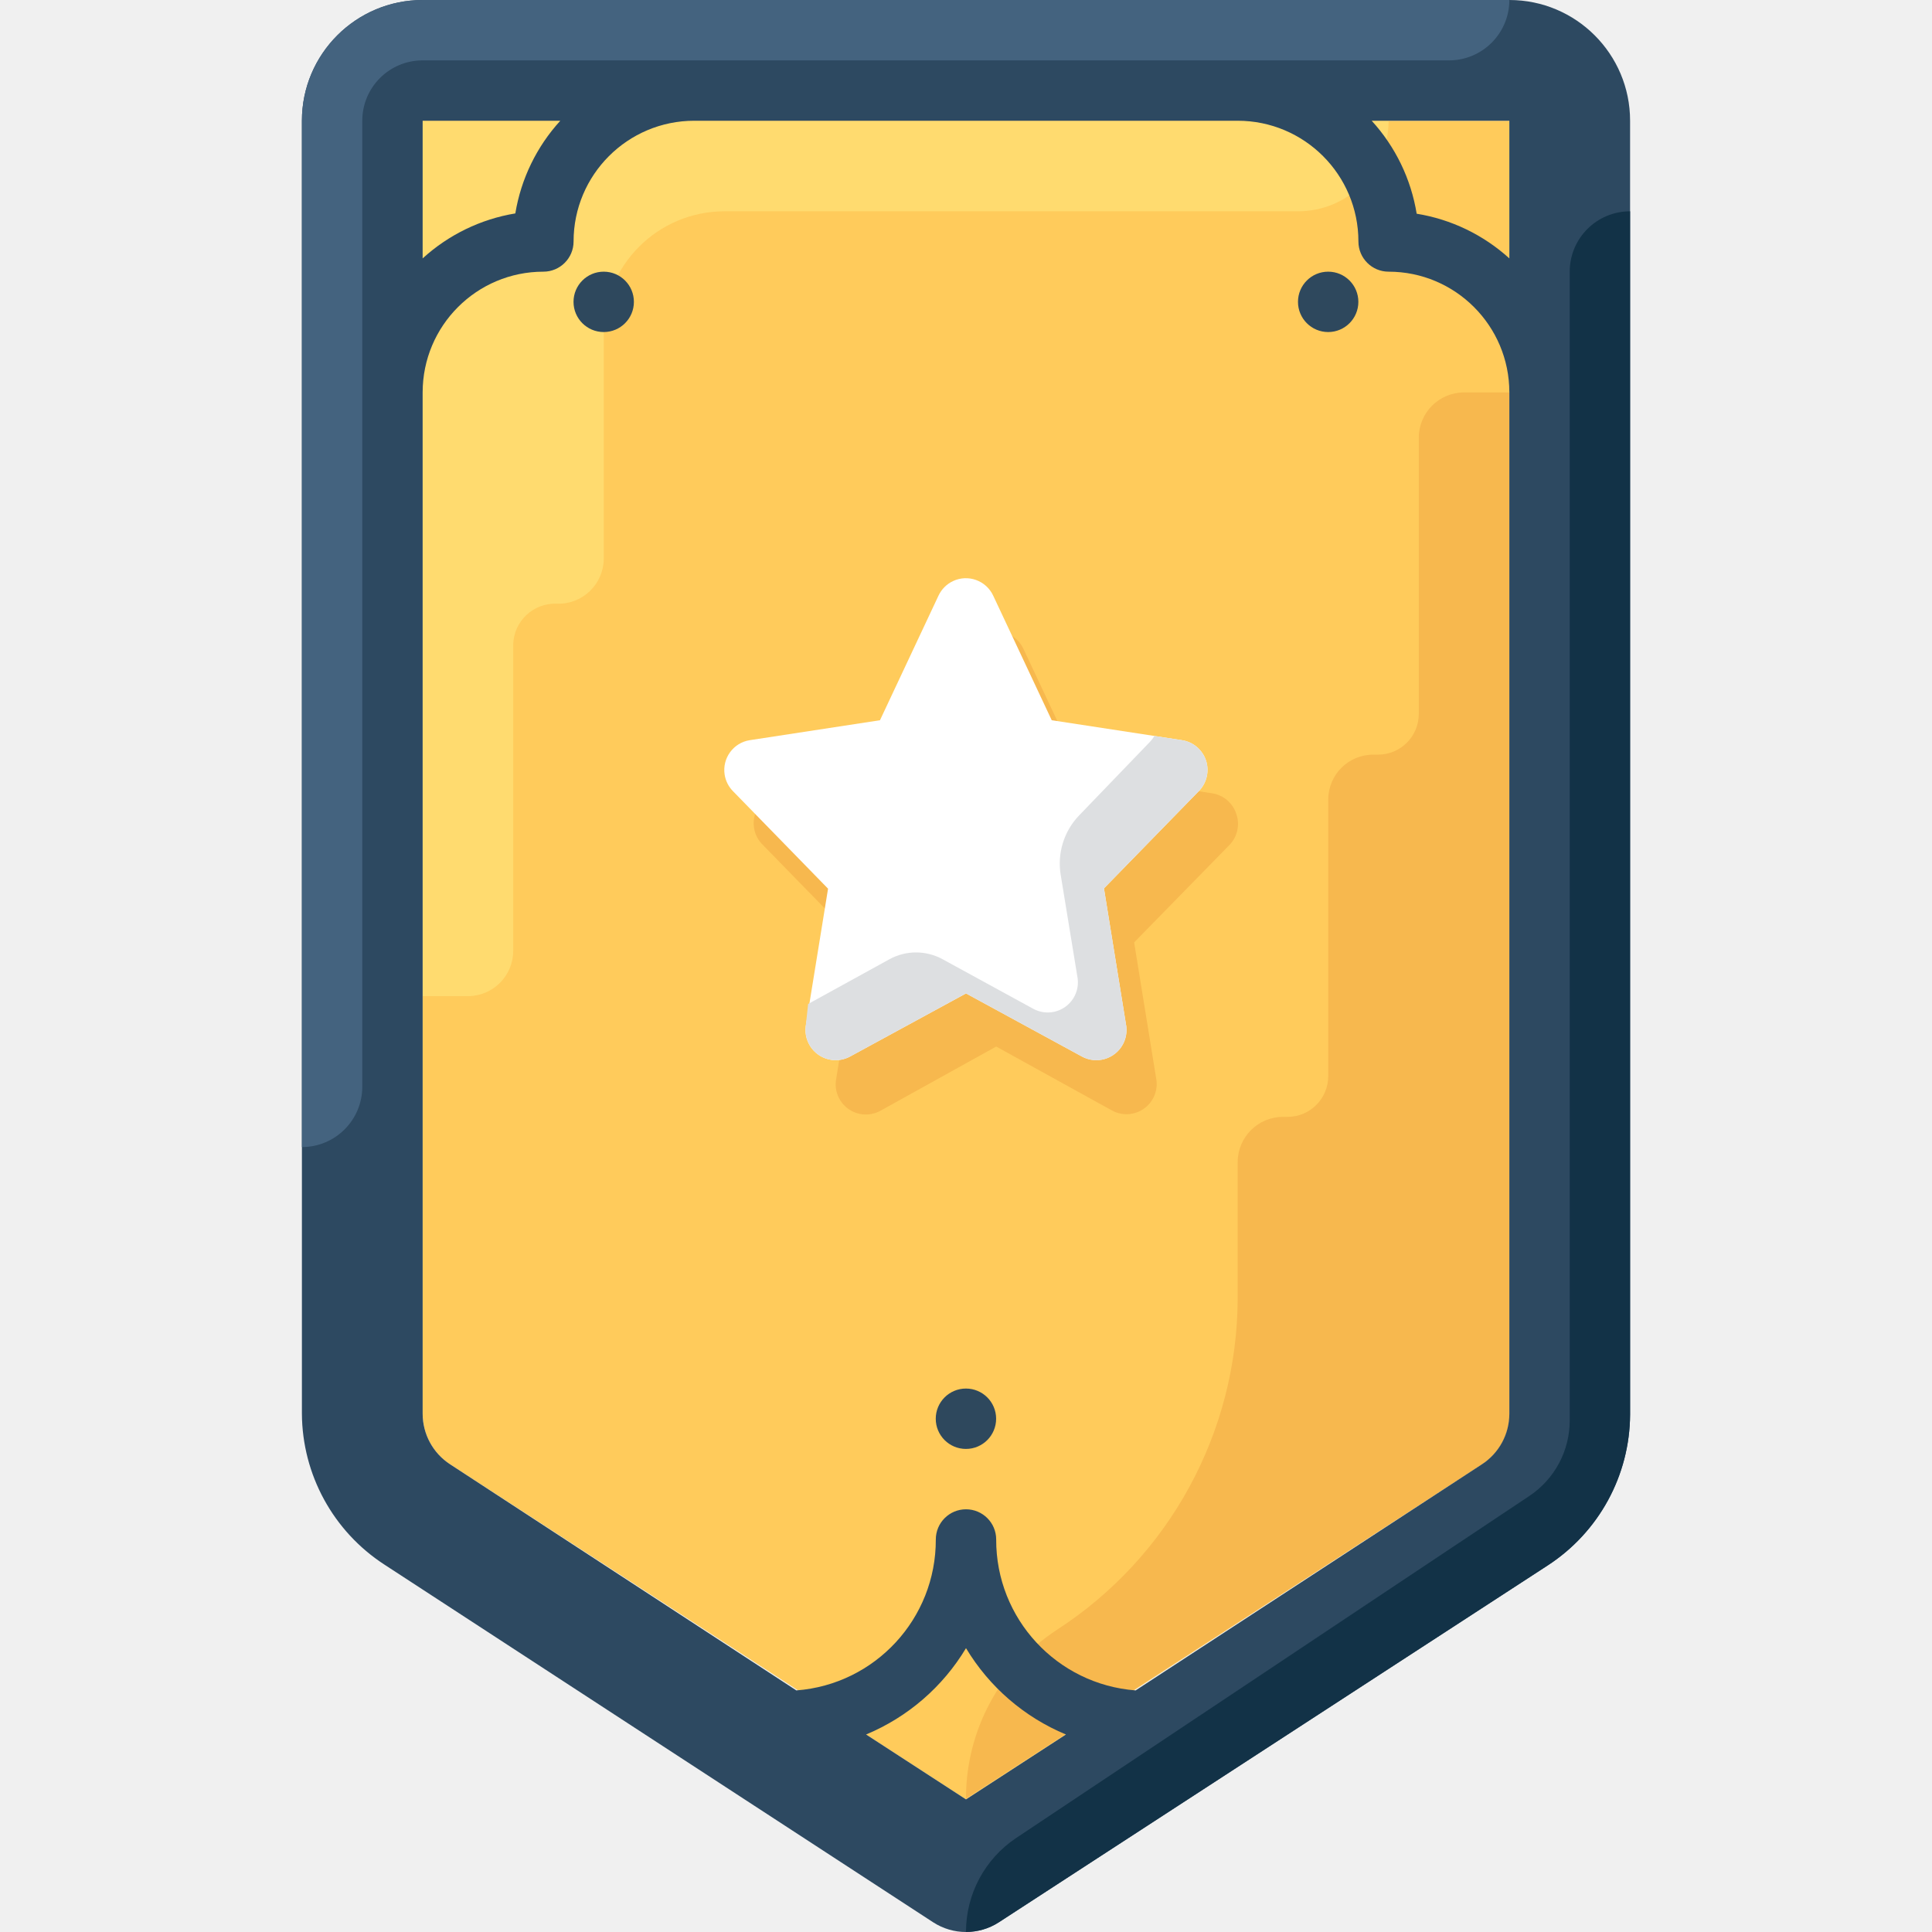
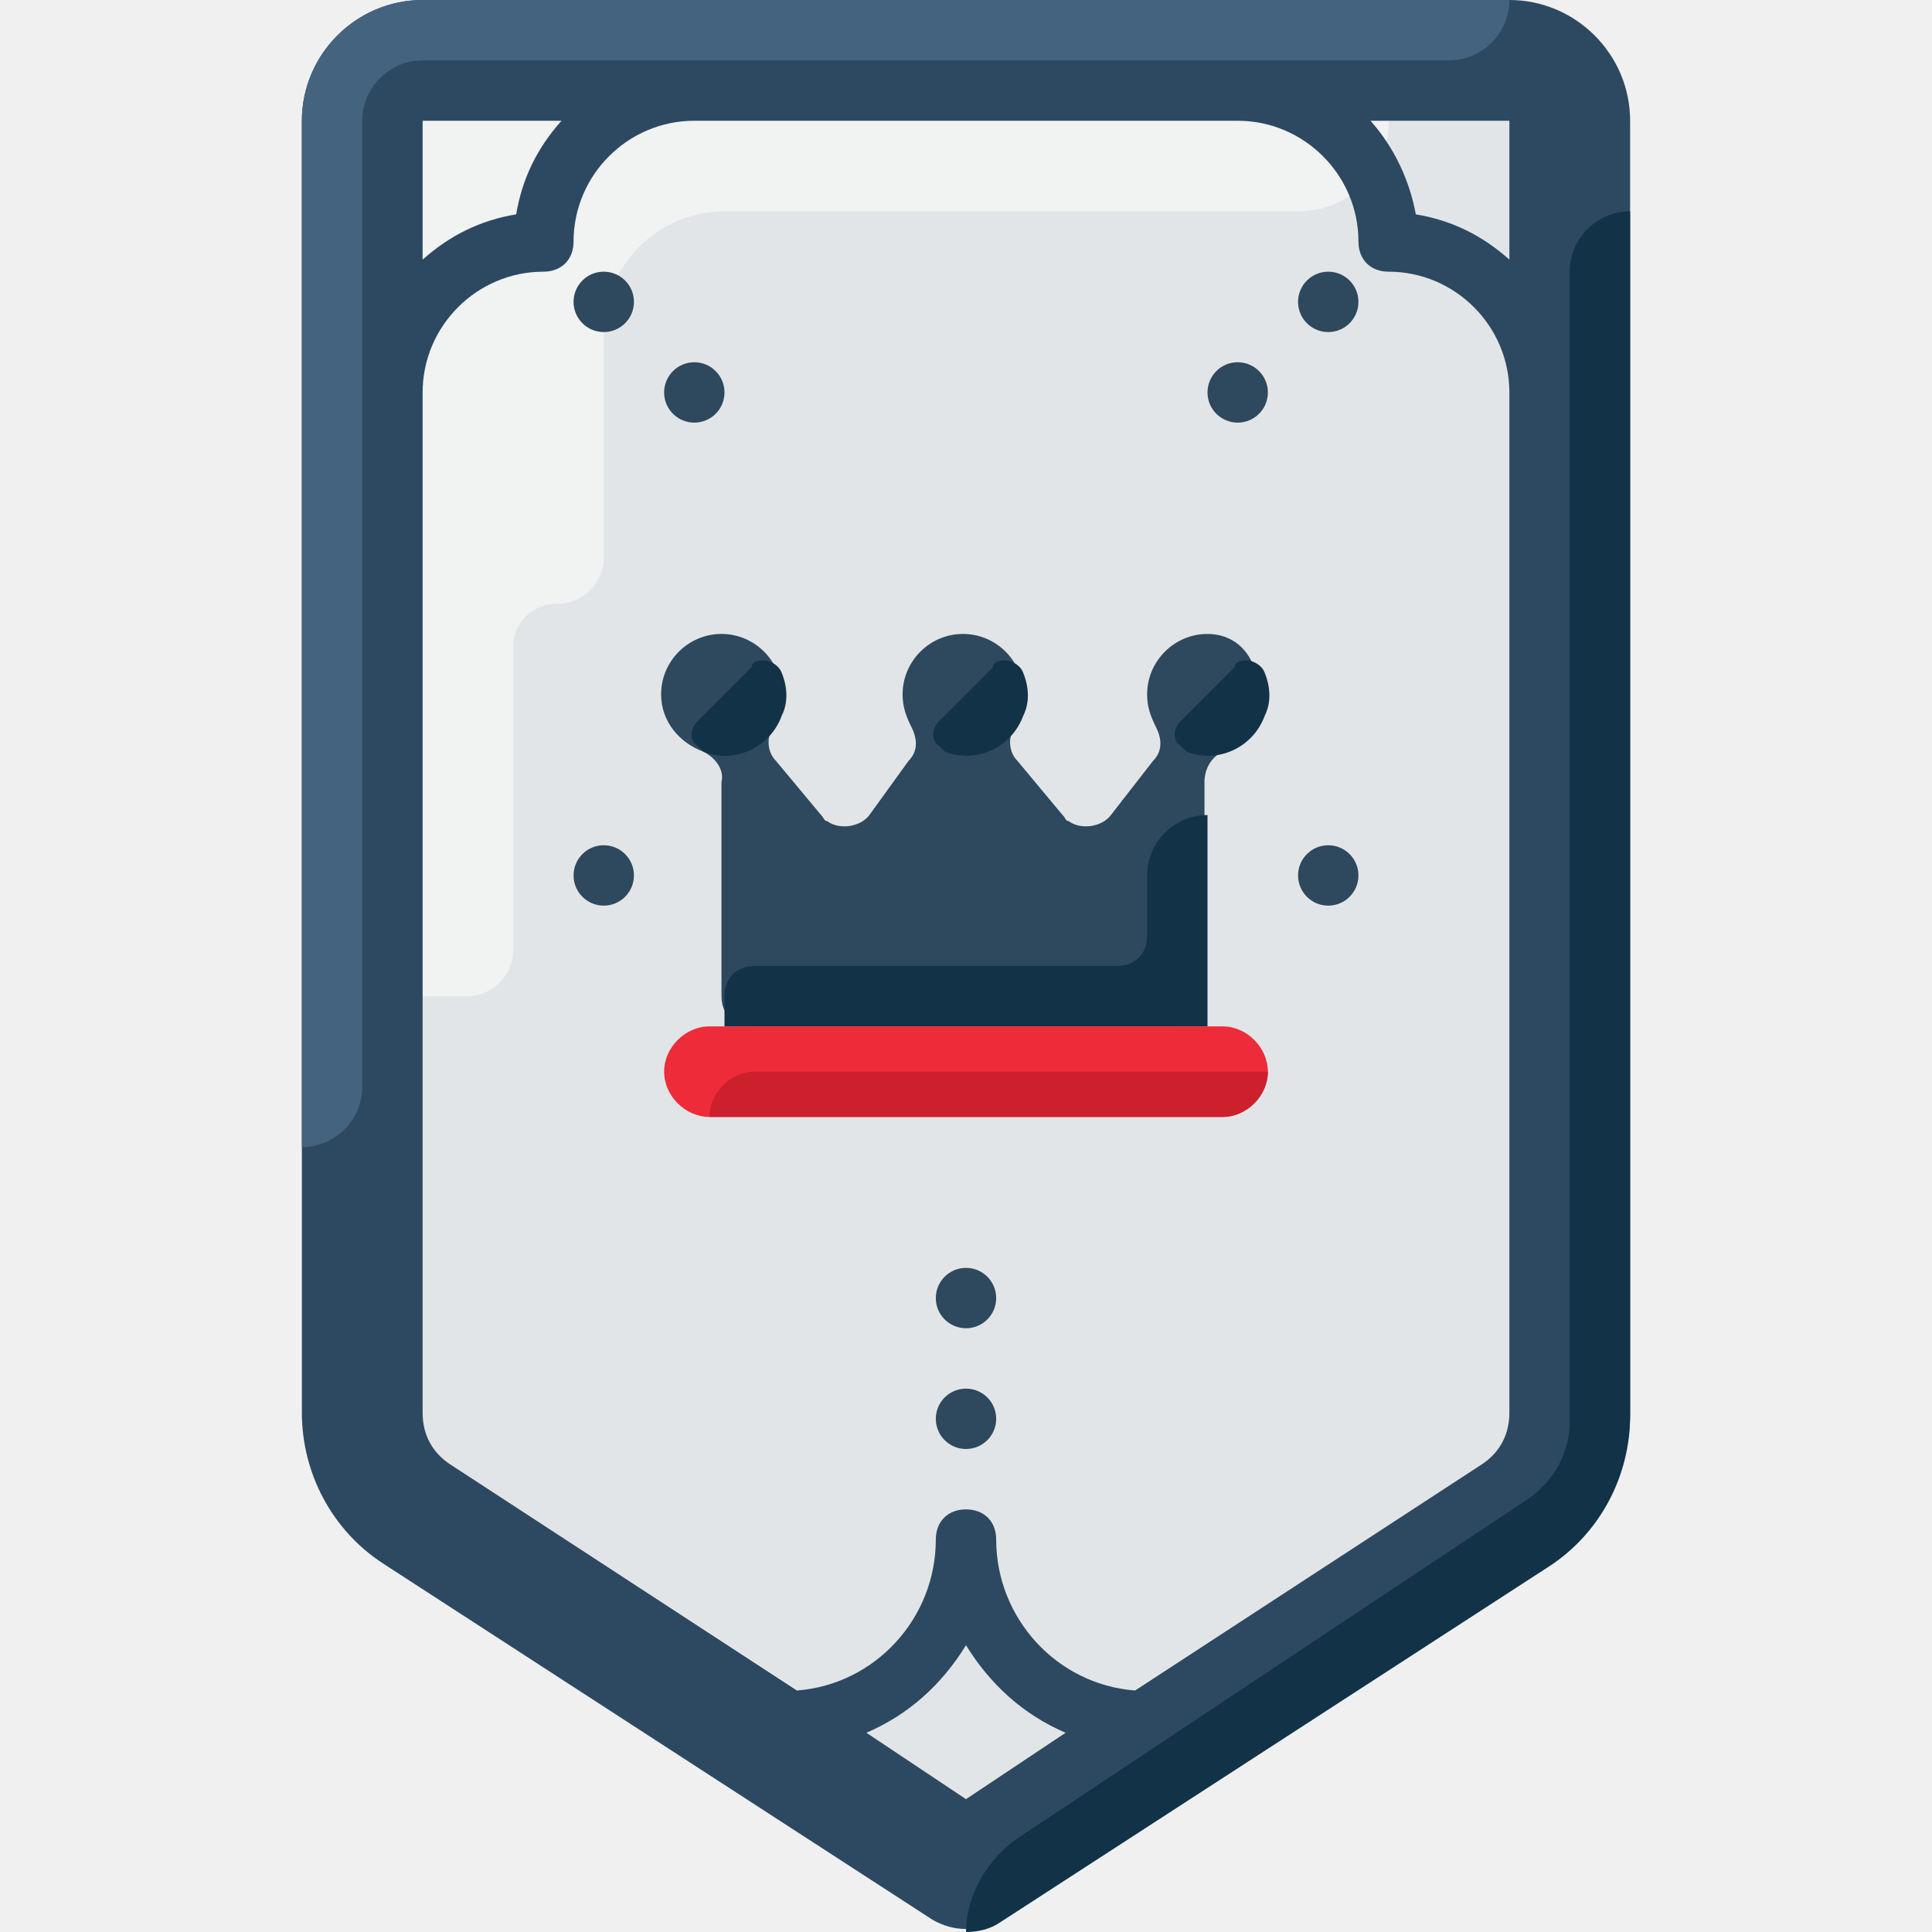
- <svg xmlns="http://www.w3.org/2000/svg" version="1.1" id="Layer_1" x="0px" y="0px" viewBox="0 0 512.002 512.002" style="enable-background:new 0 0 512.002 512.002;" xml:space="preserve">
-   <path style="fill:#FFCB5B;" d="M119.287,388.062c-4.552-2.96-7.288-8.016-7.28-13.439V31.999h287.987v342.624  c0.008,5.424-2.728,10.48-7.28,13.439l-136.714,88.796L119.287,388.062z" />
-   <path style="fill:#F7B84E;" d="M387.995,103.995c-6.624,0-11.999,5.376-11.999,11.999v73.197c0,5.968-4.832,10.799-10.799,10.799  c-0.024,0-0.056,0-0.08,0h-1.12c-6.584-0.048-11.951,5.256-11.999,11.839c0,0.024,0,0.056,0,0.08v73.277  c0,5.968-4.832,10.799-10.799,10.799c-0.024,0-0.056,0-0.08,0h-1.04c-6.624-0.048-12.031,5.296-12.079,11.919  c0,0.024,0,0.056,0,0.08v35.998c-0.056,35.566-18.119,68.693-47.998,87.996l0,0c-15.015,9.88-24.039,26.663-23.999,44.638  l136.714-88.556c4.168-2.68,6.856-7.144,7.28-12.079l0,0V103.995H387.995z" />
-   <circle style="fill:#2E485D;" cx="255.985" cy="375.982" r="8" />
-   <path style="fill:#FFDB6F;" d="M112.008,31.999v231.989h11.999c6.624,0,11.999-5.376,11.999-11.999l0,0v-81.196  c0.16-6.136,5.272-10.983,11.415-10.815c0.144,0,0.288,0.008,0.424,0.016l0,0c6.624,0.088,12.071-5.216,12.159-11.839  c0-0.056,0-0.104,0-0.16V87.996c0-17.671,14.327-31.999,31.998-31.999h151.993c13.255,0,23.999-10.743,23.999-23.999H112.008z" />
-   <path style="fill:#F7B84E;" d="M327.598,215.59c-0.96-2.848-3.432-4.92-6.4-5.36l-34.478-5.28L271.2,171.912  c-1.88-4-6.648-5.72-10.64-3.84c-1.688,0.792-3.04,2.152-3.84,3.84l-15.519,33.038l-34.478,5.28  c-4.384,0.552-7.488,4.56-6.928,8.944c0.232,1.84,1.096,3.544,2.448,4.816l25.199,25.839l-5.92,36.558  c-0.536,4.384,2.584,8.376,6.968,8.912c1.656,0.2,3.328-0.12,4.792-0.912l30.719-17.039l30.719,16.959  c3.88,2.112,8.736,0.672,10.847-3.208c0.792-1.464,1.112-3.136,0.912-4.792l-5.92-36.558l25.199-25.759  C327.95,221.782,328.67,218.51,327.598,215.59z" />
+ <svg xmlns="http://www.w3.org/2000/svg" version="1.1" id="Layer_1" x="0px" y="0px" viewBox="0 0 512 512" style="enable-background:new 0 0 512 512;" xml:space="preserve">
+   <path style="fill:#D1D9E1;" d="M388,104c-6.4,0-12,5.6-12,12v72.8c0,5.6-4.8,11.2-10.4,11.2l0,0h-0.8c-6.4,0-12,5.6-12,12l0,0v73.6  c0,5.6-3.2,9.6-8.8,10.4c0.8-1.6,0.8-2.4,0.8-4c0-6.4-5.6-12-12-12H328v-64.8c0-3.2,1.6-6.4,4.8-8c8-2.4,12.8-12,10.4-20  s-12-12.8-20-10.4c-7.2,1.6-11.2,8-11.2,15.2c0,3.2,0.8,5.6,2.4,8.8s1.6,6.4-0.8,8.8L302.4,224c-2.4,3.2-8,4-11.2,1.6  c-0.8,0-0.8-0.8-1.6-1.6l-12-14.4c-2.4-2.4-2.4-6.4-0.8-8.8c1.6-2.4,2.4-5.6,2.4-8.8c0-8.8-7.2-16-16-16c-8.8,0-16,7.2-16,16  c0,3.2,0.8,5.6,2.4,8.8c1.6,3.2,1.6,6.4-0.8,8.8L238.4,224c-2.4,3.2-8,4-11.2,1.6c-0.8,0-0.8-0.8-1.6-1.6l-12-14.4  c-2.4-2.4-2.4-6.4-0.8-8.8c1.6-2.4,2.4-5.6,2.4-8.8c0-8.8-7.2-16-16-16s-16,7.2-16,16c0,7.2,4.8,12.8,11.2,15.2  c3.2,1.6,5.6,4.8,4.8,8V280h-4c-6.4,0-12,5.6-12,12s5.6,12,12,12H328c0,1.6,0,2.4,0,4v36c0,35.2-18.4,68.8-48,88  c-15.2,9.6-24,26.4-24,44.8L392.8,388c4-2.4,7.2-7.2,7.2-12l0,0V104H388z" />
+   <path style="fill:#E2E5E7;" d="M119.2,388c-4.8-3.2-7.2-8-7.2-13.6V32h288v342.4c0,5.6-2.4,10.4-7.2,13.6L256,476.8L119.2,388z" />
+   <path style="fill:#F1F2F2;" d="M112,32v232h12c6.4,0,12-5.6,12-12l0,0v-80.8c0-6.4,5.6-11.2,11.2-11.2c0,0,0,0,0.8,0l0,0  c6.4,0,12-5.6,12-12l0,0V88c0-17.6,14.4-32,32-32h152c13.6,0,24-10.4,24-24H112z" />
+   <path style="fill:#2D4961;" d="M400,0H112C94.4,0,80,14.4,80,32v342.4c0,16,8,31.2,21.6,40l145.6,94.4c5.6,3.2,12,3.2,17.6,0  l145.6-94.4c13.6-8.8,21.6-24,21.6-40V32C432,14.4,417.6,0,400,0z M400,68.8c-7.2-6.4-15.2-10.4-24.8-12c-1.6-8.8-5.6-17.6-12-24.8  H400V68.8z M148.8,32c-6.4,7.2-10.4,15.2-12,24.8c-9.6,1.6-17.6,5.6-24.8,12V32H148.8z M256,476.8l-26.4-17.6  c11.2-4.8,20-12.8,26.4-23.2c6.4,10.4,15.2,18.4,26.4,23.2L256,476.8z M400,374.4c0,5.6-2.4,10.4-7.2,13.6l-92,60  c-20.8-1.6-36.8-19.2-36.8-40c0-4.8-3.2-8-8-8c-4.8,0-8,3.2-8,8c0,20.8-16,38.4-36.8,40l-92-60c-4.8-3.2-7.2-8-7.2-13.6V104  c0-17.6,14.4-32,32-32c4.8,0,8-3.2,8-8c0-17.6,14.4-32,32-32h144c17.6,0,32,14.4,32,32c0,4.8,3.2,8,8,8c17.6,0,32,14.4,32,32V374.4z  " />
+   <path style="fill:#123247;" d="M410.4,415.2c13.6-8.8,21.6-24,21.6-40V56l0,0c-8.8,0-16,7.2-16,16v304.8c0,8-4,15.2-10.4,20  l-136,90.4c-8,5.6-13.6,15.2-13.6,24.8l0,0c3.2,0,6.4-0.8,8.8-2.4L410.4,415.2z" />
  <g>
-     <circle style="fill:#2E485D;" cx="159.99" cy="79.996" r="8" />
-     <circle style="fill:#2E485D;" cx="351.981" cy="79.996" r="8" />
+     <circle style="fill:#2E485D;" cx="256" cy="376" r="8" />
+     <circle style="fill:#2E485D;" cx="160" cy="80" r="8" />
+     <circle style="fill:#2E485D;" cx="352" cy="80" r="8" />
  </g>
-   <path style="fill:#FFFFFF;" d="M319.598,201.511c-0.96-2.848-3.432-4.92-6.4-5.36l-34.478-5.28l-15.519-33.038  c-1.88-4-6.648-5.72-10.639-3.84c-1.688,0.792-3.04,2.152-3.84,3.84l-15.519,33.038l-34.478,5.28  c-4.368,0.672-7.36,4.76-6.688,9.128c0.256,1.656,1.032,3.2,2.208,4.392l25.199,25.839l-5.92,36.478  c-0.536,4.384,2.584,8.376,6.968,8.912c1.656,0.2,3.328-0.12,4.792-0.912l30.719-16.719l30.719,16.719  c3.88,2.112,8.736,0.672,10.847-3.208c0.792-1.464,1.112-3.136,0.912-4.792l-5.92-36.558l25.199-25.839  C319.822,207.446,320.534,204.334,319.598,201.511z" />
-   <path style="fill:#DDDFE1;" d="M319.598,201.511c-0.96-2.848-3.432-4.92-6.4-5.36l-7.28-1.12c-0.328,0.584-0.736,1.12-1.2,1.6  L286.08,215.99c-4.128,4.224-5.968,10.176-4.96,15.999l4.48,27.359c0.536,4.384-2.584,8.376-6.968,8.912  c-1.656,0.2-3.328-0.12-4.792-0.912l-23.999-13.119c-4.408-2.432-9.752-2.432-14.159,0l-21.519,11.839l-0.64,5.92  c-0.536,4.384,2.584,8.376,6.968,8.912c1.656,0.2,3.328-0.12,4.792-0.912l30.719-16.719l30.719,16.719  c3.88,2.112,8.736,0.672,10.847-3.208c0.792-1.464,1.112-3.136,0.912-4.792l-5.92-36.558l25.199-25.839  C319.822,207.446,320.534,204.334,319.598,201.511z" />
-   <path style="fill:#2D4961;" d="M399.994,0H112.008C94.337,0,80.009,14.327,80.009,31.999v342.624  c0.08,16.159,8.288,31.191,21.839,39.998l145.433,94.796c5.304,3.448,12.135,3.448,17.439,0l145.433-94.556  c13.551-8.808,21.759-23.839,21.839-39.998V31.999C431.993,14.327,417.665,0,399.994,0z M399.994,68.477  c-6.872-6.24-15.399-10.352-24.559-11.839c-1.496-9.2-5.64-17.759-11.919-24.639h36.478V68.477z M148.486,31.999  c-6.264,6.864-10.408,15.391-11.919,24.559c-9.168,1.512-17.695,5.656-24.559,11.919V31.999H148.486z M256.001,476.858  l-26.479-17.199c11.047-4.6,20.327-12.623,26.479-22.879c6.152,10.256,15.431,18.279,26.479,22.879L256.001,476.858z   M399.994,374.622c0.008,5.424-2.728,10.48-7.28,13.439l-91.756,59.917c-20.895-1.592-37.022-19.039-36.958-39.998  c0-4.416-3.584-8-8-8s-8,3.584-8,8c0.064,20.959-16.063,38.406-36.958,39.998l-91.756-59.917c-4.552-2.96-7.288-8.016-7.28-13.439  V103.995c0-17.671,14.327-31.998,31.998-31.998c4.416,0,8-3.584,8-8c0-17.671,14.327-31.999,31.999-31.999h143.993  c17.671,0,31.999,14.327,31.999,31.999c0,4.416,3.584,8,8,8c17.671,0,31.999,14.327,31.999,31.998L399.994,374.622L399.994,374.622z  " />
-   <path style="fill:#44637F;" d="M80.009,31.999v271.987l0,0c8.84,0,15.999-7.16,15.999-15.999V31.999  c0-8.84,7.16-15.999,15.999-15.999h271.987c8.84,0,15.999-7.16,15.999-15.999H112.008C94.329,0,80.009,14.327,80.009,31.999z" />
-   <path style="fill:#123247;" d="M410.154,414.861c13.551-8.808,21.759-23.839,21.839-39.998V55.997l0,0  c-8.84,0-15.999,7.16-15.999,15.999v304.466c0,8.04-4.024,15.551-10.719,19.999L269.28,487.097  c-8.304,5.56-13.287,14.887-13.279,24.879l0,0c3.096,0.008,6.12-0.88,8.72-2.56L410.154,414.861z" />
+   <path style="fill:#44637F;" d="M80,32v272l0,0c8.8,0,16-7.2,16-16V32c0-8.8,7.2-16,16-16h272c8.8,0,16-7.2,16-16H112  C94.4,0,80,14.4,80,32z" />
+   <g>
+     <circle style="fill:#2E485D;" cx="328" cy="104" r="8" />
+     <circle style="fill:#2E485D;" cx="184" cy="104" r="8" />
+     <circle style="fill:#2E485D;" cx="256" cy="344" r="8" />
+     <path style="fill:#2E485D;" d="M320,168c-8.8,0-16,7.2-16,16c0,3.2,0.8,5.6,2.4,8.8s1.6,6.4-0.8,8.8L294.4,216   c-2.4,3.2-8,4-11.2,1.6c-0.8,0-0.8-0.8-1.6-1.6l-12-14.4c-2.4-2.4-2.4-6.4-0.8-8.8c1.6-2.4,2.4-5.6,2.4-8.8c0-8.8-7.2-16-16-16   c-8.8,0-16,7.2-16,16c0,3.2,0.8,5.6,2.4,8.8c1.6,3.2,1.6,6.4-0.8,8.8L230.4,216c-2.4,3.2-8,4-11.2,1.6c-0.8,0-0.8-0.8-1.6-1.6   l-12-14.4c-2.4-2.4-2.4-6.4-0.8-8.8c1.6-2.4,2.4-5.6,2.4-8.8c0-8.8-7.2-16-16-16s-16,7.2-16,16c0,7.2,4.8,12.8,11.2,15.2   c3.2,1.6,5.6,4.8,4.8,8V264c0,4.8,3.2,8,8,8h112c4.8,0,8-3.2,8-8v-56.8c0-3.2,1.6-6.4,4.8-8c8-3.2,12-12.8,8.8-20.8   C331.2,172,326.4,168,320,168z" />
+   </g>
+   <g>
+     <path style="fill:#123247;" d="M296,256h-96c-4.8,0-8,3.2-8,8v8h128v-56l0,0c-8.8,0-16,7.2-16,16v16C304,252.8,300.8,256,296,256z" />
+     <path style="fill:#123247;" d="M248.8,191.2c-1.6,1.6-2.4,4.8,0,6.4c0.8,0.8,0.8,0.8,1.6,1.6c8,3.2,17.6-0.8,20.8-9.6   c1.6-3.2,1.6-7.2,0-11.2c-0.8-2.4-4-4-6.4-3.2c-0.8,0-1.6,0.8-1.6,1.6L248.8,191.2z" />
+     <path style="fill:#123247;" d="M184.8,191.2c-1.6,1.6-2.4,4.8,0,6.4c0.8,0.8,0.8,0.8,1.6,1.6c8,3.2,17.6-0.8,20.8-9.6   c1.6-3.2,1.6-7.2,0-11.2c-0.8-2.4-4-4-6.4-3.2c-0.8,0-1.6,0.8-1.6,1.6L184.8,191.2z" />
+     <path style="fill:#123247;" d="M312.8,191.2c-1.6,1.6-2.4,4.8,0,6.4c0.8,0.8,0.8,0.8,1.6,1.6c8,3.2,17.6-0.8,20.8-9.6   c1.6-3.2,1.6-7.2,0-11.2c-0.8-2.4-4-4-6.4-3.2c-0.8,0-1.6,0.8-1.6,1.6L312.8,191.2z" />
+   </g>
+   <path style="fill:#EE2C39;" d="M188,272h136c6.4,0,12,5.6,12,12l0,0c0,6.4-5.6,12-12,12H188c-6.4,0-12-5.6-12-12l0,0  C176,277.6,181.6,272,188,272z" />
+   <path style="fill:#CC202C;" d="M188,296h136c6.4,0,12-5.6,12-12H200C193.6,284,188,289.6,188,296L188,296z" />
+   <g>
+     <circle style="fill:#2E485D;" cx="352" cy="232" r="8" />
+     <circle style="fill:#2E485D;" cx="160" cy="232" r="8" />
+   </g>
  <g>
</g>
  <g>
</g>
  <g>
</g>
  <g>
</g>
  <g>
</g>
  <g>
</g>
  <g>
</g>
  <g>
</g>
  <g>
</g>
  <g>
</g>
  <g>
</g>
  <g>
</g>
  <g>
</g>
  <g>
</g>
  <g>
</g>
</svg>
